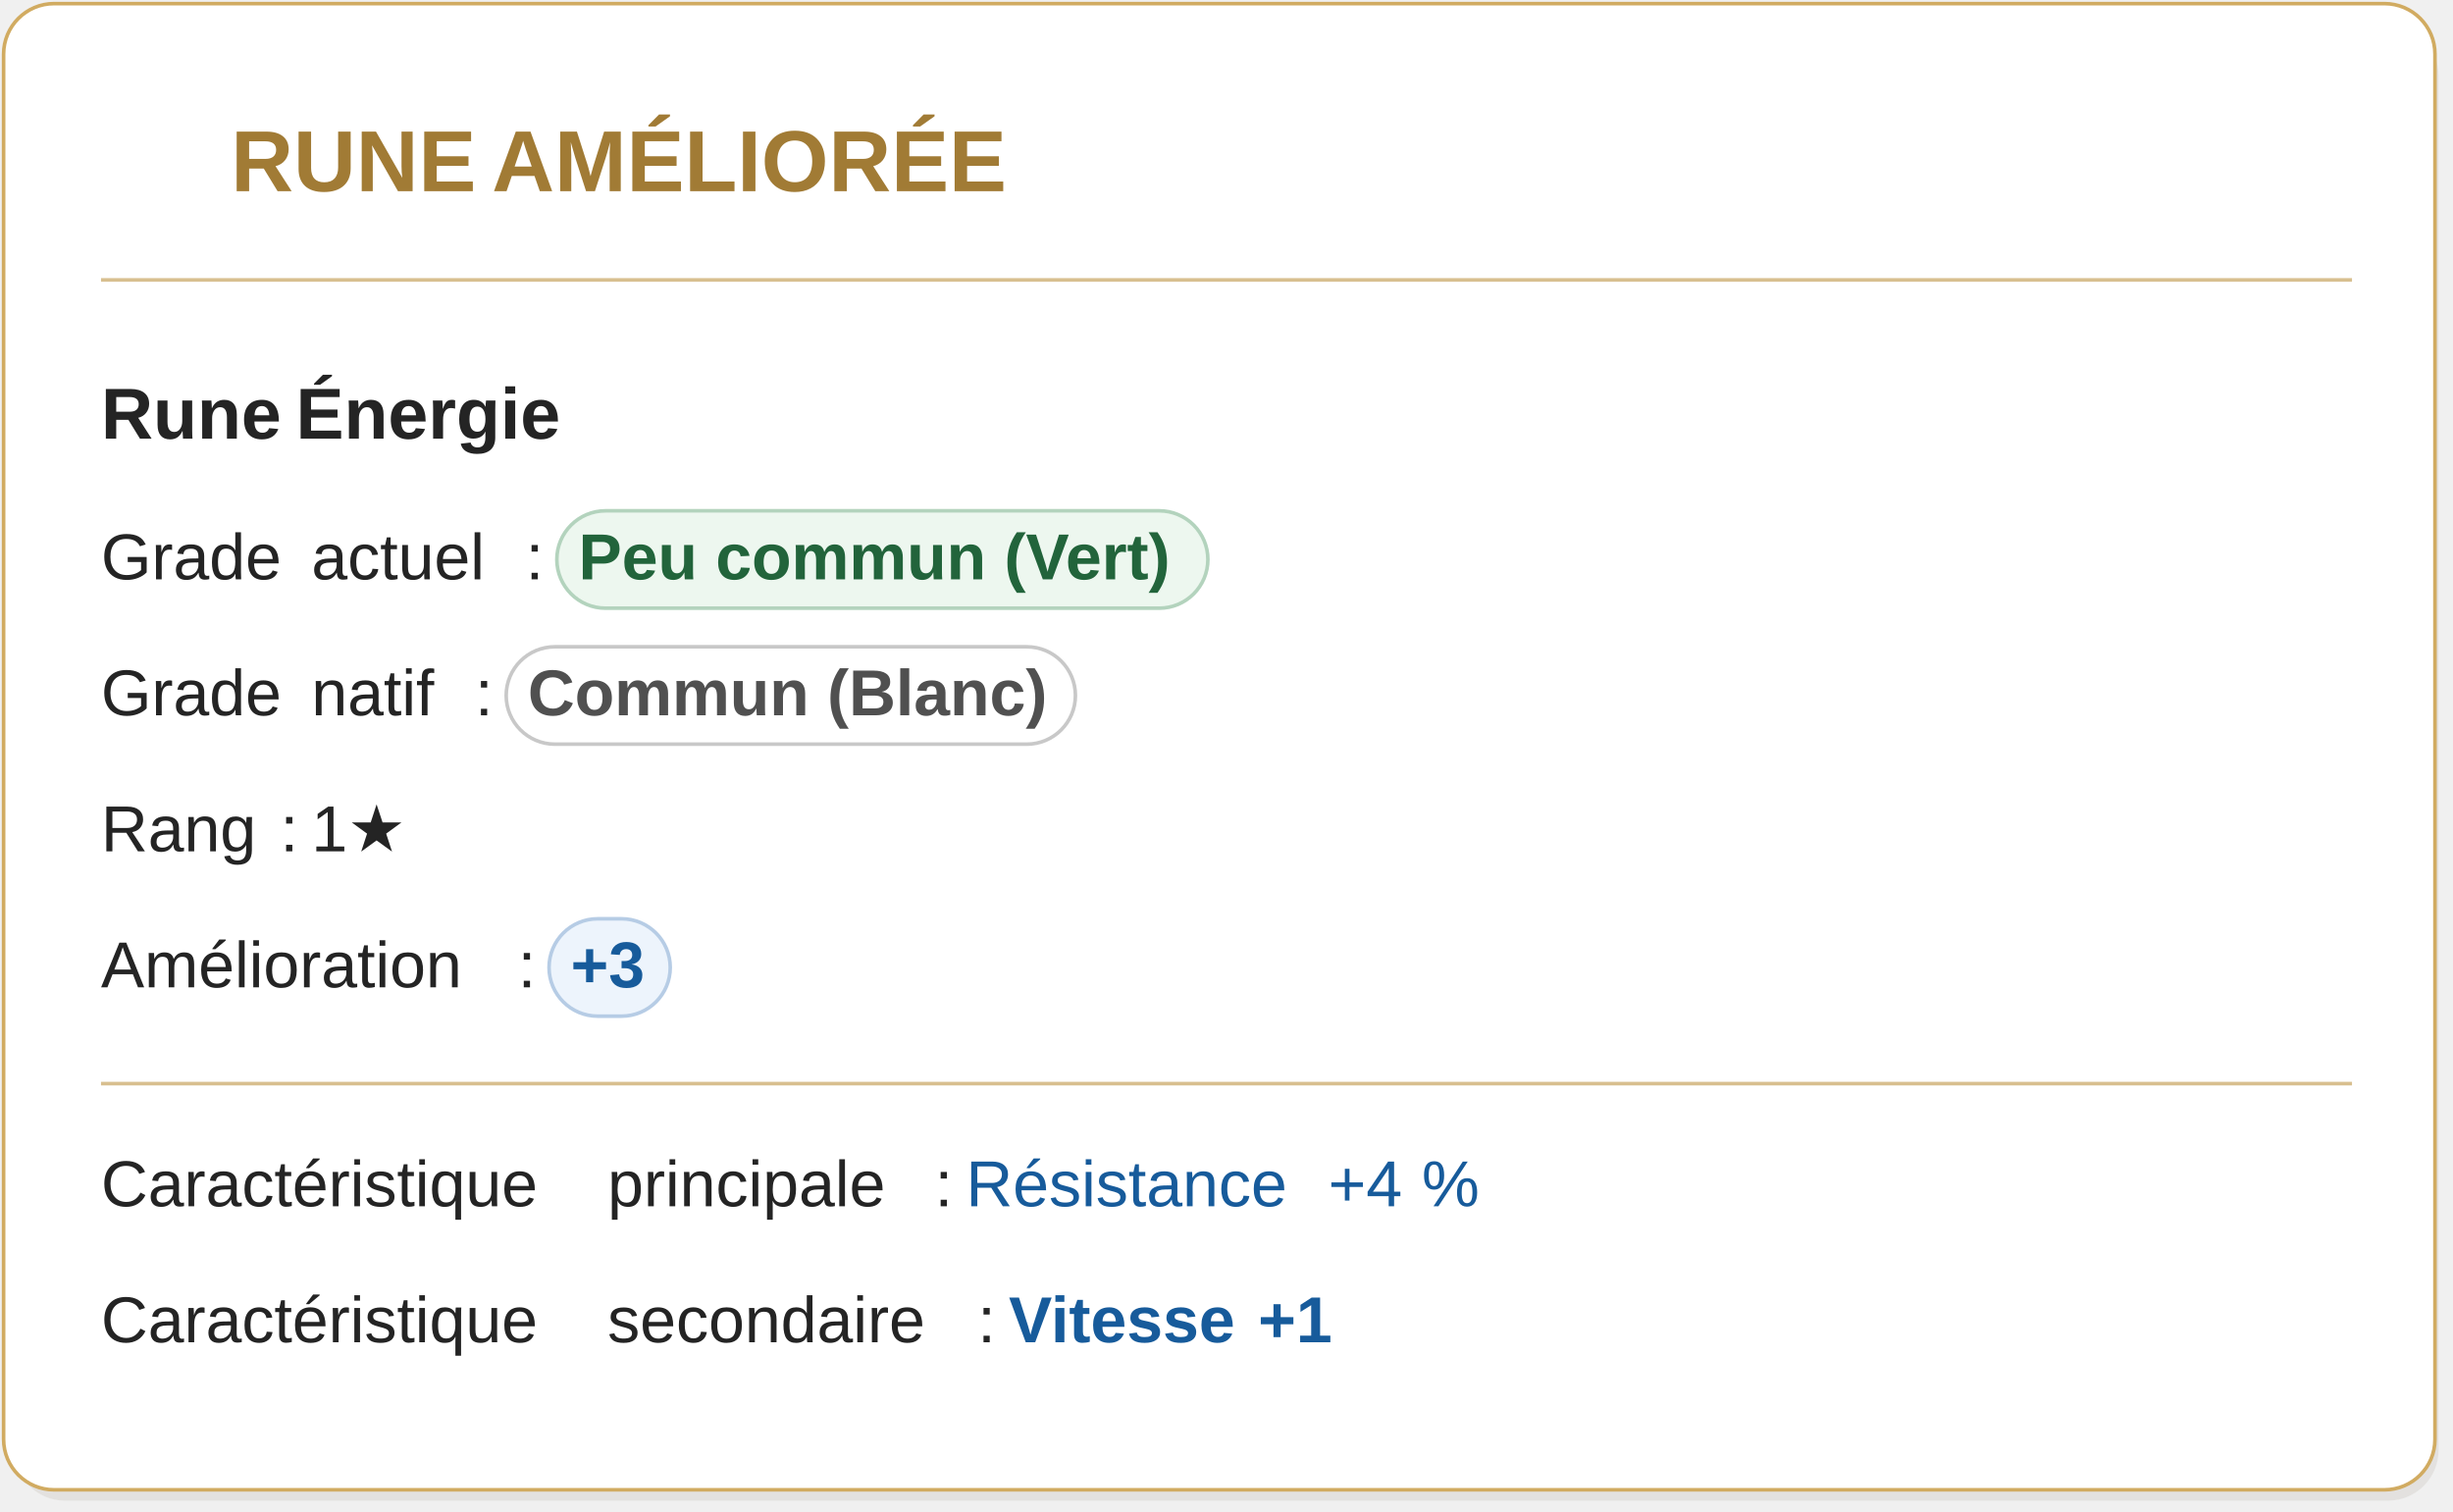
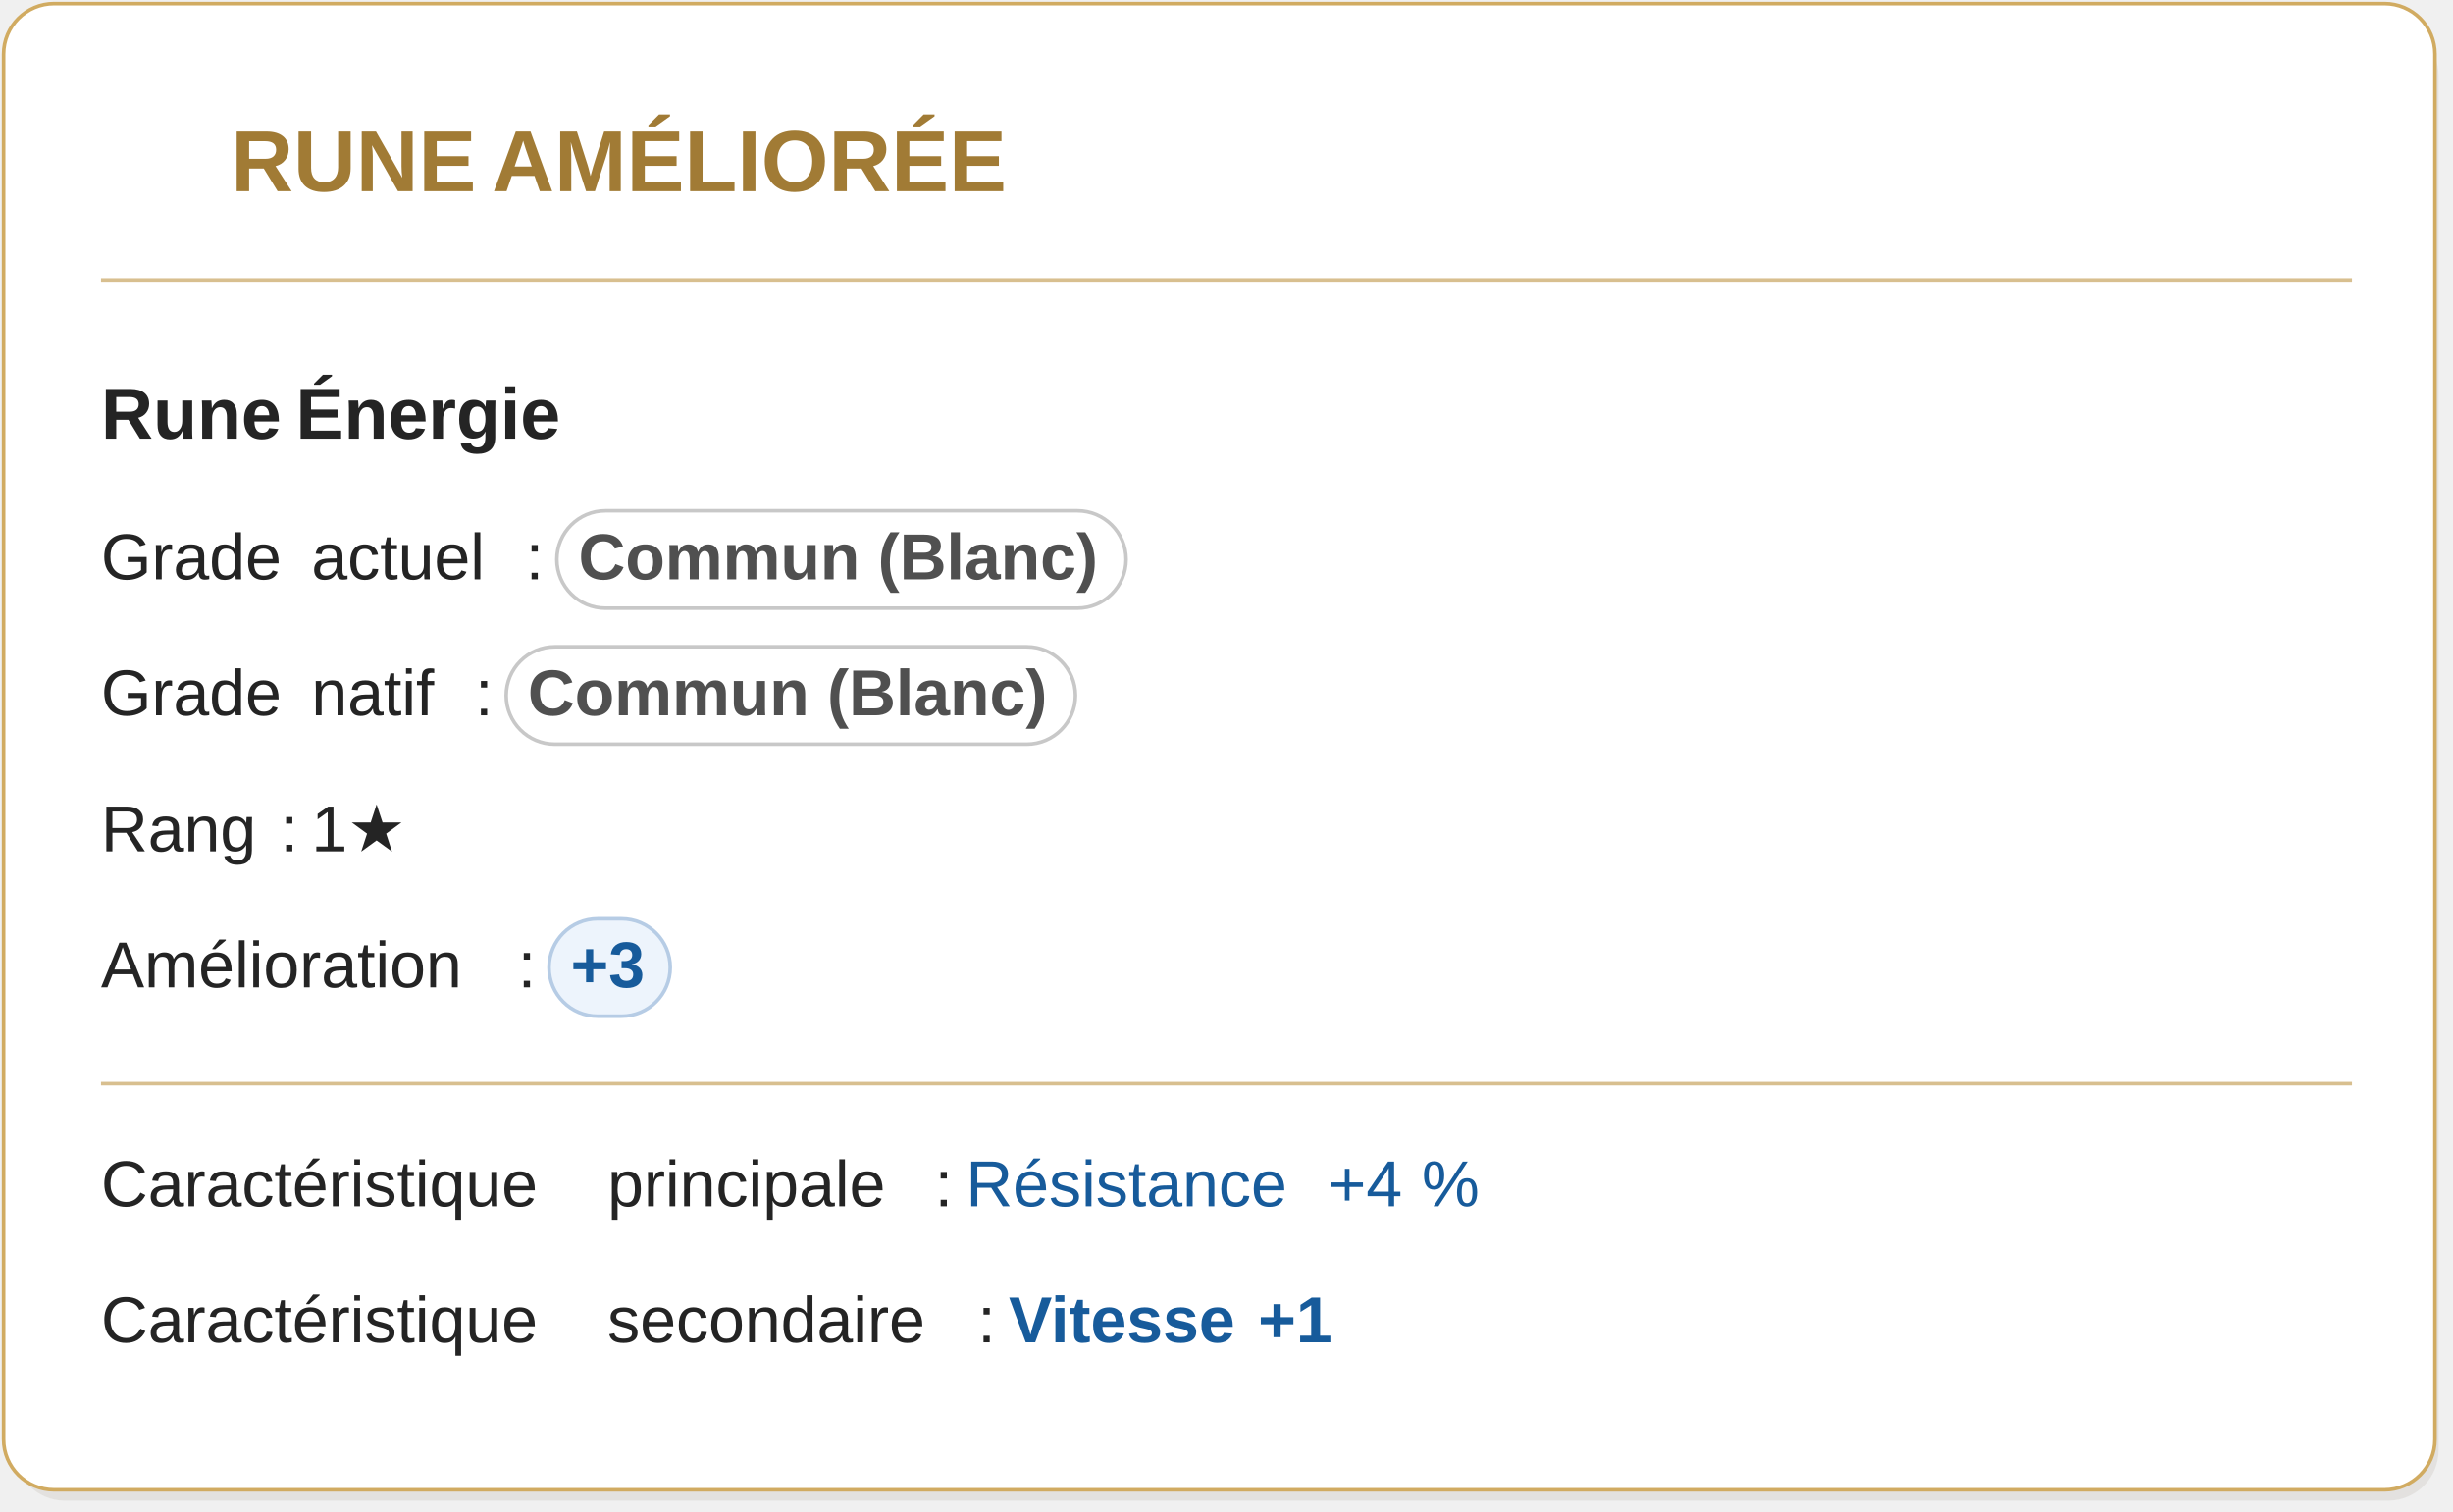
<svg xmlns="http://www.w3.org/2000/svg" width="680" height="419" viewBox="0 0 680 419" font-family="Arial, sans-serif">
  <rect x="4" y="7" width="672" height="409" rx="14" fill="#483615" opacity="0.08" />
  <rect x="1" y="1" width="674" height="412" rx="14" fill="#FFFFFF" stroke="#D1AB61" />
  <text x="64.00" y="53.00" font-size="24" font-weight="700" fill="#A17B35" textLength="66.96" lengthAdjust="spacingAndGlyphs" xml:space="preserve">RUNE</text>
  <text x="130.96" y="53.00" font-size="24" font-weight="700" fill="#A17B35" textLength="5.40" lengthAdjust="spacingAndGlyphs" xml:space="preserve"> </text>
  <text x="136.36" y="53.00" font-size="24" font-weight="700" fill="#A17B35" textLength="136.08" lengthAdjust="spacingAndGlyphs" xml:space="preserve">AMÉLIORÉE</text>
  <path d="M28 77.6h624" stroke="#D8BF8F" />
  <text x="28.00" y="121.60" font-size="20" font-weight="700" fill="#242424" textLength="49.68" lengthAdjust="spacingAndGlyphs" xml:space="preserve">Rune</text>
  <text x="77.68" y="121.60" font-size="20" font-weight="700" fill="#242424" textLength="4.32" lengthAdjust="spacingAndGlyphs" xml:space="preserve"> </text>
  <text x="82.00" y="121.60" font-size="20" font-weight="700" fill="#242424" textLength="71.28" lengthAdjust="spacingAndGlyphs" xml:space="preserve">Énergie</text>
  <text x="28.00" y="160.60" font-size="18" font-weight="400" fill="#242424" textLength="54.00" lengthAdjust="spacingAndGlyphs" xml:space="preserve">Grade</text>
  <text x="82.00" y="160.60" font-size="18" font-weight="400" fill="#242424" textLength="4.32" lengthAdjust="spacingAndGlyphs" xml:space="preserve"> </text>
  <text x="86.32" y="160.60" font-size="18" font-weight="400" fill="#242424" textLength="55.08" lengthAdjust="spacingAndGlyphs" xml:space="preserve">actuel</text>
  <text x="141.40" y="160.60" font-size="18" font-weight="400" fill="#242424" textLength="4.32" lengthAdjust="spacingAndGlyphs" xml:space="preserve"> </text>
  <text x="145.72" y="160.60" font-size="18" font-weight="400" fill="#242424" textLength="4.32" lengthAdjust="spacingAndGlyphs" xml:space="preserve">:</text>
  <text x="150.04" y="160.60" font-size="18" font-weight="400" fill="#242424" textLength="4.32" lengthAdjust="spacingAndGlyphs" xml:space="preserve"> </text>
-   <rect x="154.36" y="141.60" width="180.48" height="27" rx="13.5" fill="#edf7ef" stroke="#b3d3bd" />
-   <text x="160.36" y="160.60" font-size="18" font-weight="700" fill="#22643b" textLength="168.48" lengthAdjust="spacingAndGlyphs" xml:space="preserve">Peu commun (Vert)</text>
+   <rect x="154.36" y="141.60" width="157.80" height="27" rx="13.5" fill="#FFFFFF" stroke="#c8c8c8" />
+   <text x="160.36" y="160.60" font-size="18" font-weight="700" fill="#505050" textLength="145.80" lengthAdjust="spacingAndGlyphs" xml:space="preserve">Commun (Blanc)</text>
  <text x="28.00" y="198.30" font-size="18" font-weight="400" fill="#242424" textLength="54.00" lengthAdjust="spacingAndGlyphs" xml:space="preserve">Grade</text>
  <text x="82.00" y="198.30" font-size="18" font-weight="400" fill="#242424" textLength="4.32" lengthAdjust="spacingAndGlyphs" xml:space="preserve"> </text>
  <text x="86.32" y="198.30" font-size="18" font-weight="400" fill="#242424" textLength="41.04" lengthAdjust="spacingAndGlyphs" xml:space="preserve">natif</text>
  <text x="127.36" y="198.30" font-size="18" font-weight="400" fill="#242424" textLength="4.32" lengthAdjust="spacingAndGlyphs" xml:space="preserve"> </text>
  <text x="131.68" y="198.30" font-size="18" font-weight="400" fill="#242424" textLength="4.32" lengthAdjust="spacingAndGlyphs" xml:space="preserve">:</text>
  <text x="136.00" y="198.30" font-size="18" font-weight="400" fill="#242424" textLength="4.32" lengthAdjust="spacingAndGlyphs" xml:space="preserve"> </text>
  <rect x="140.32" y="179.30" width="157.80" height="27" rx="13.5" fill="#FFFFFF" stroke="#c8c8c8" />
  <text x="146.32" y="198.30" font-size="18" font-weight="700" fill="#505050" textLength="145.80" lengthAdjust="spacingAndGlyphs" xml:space="preserve">Commun (Blanc)</text>
  <text x="28.00" y="236.00" font-size="18" font-weight="400" fill="#242424" textLength="45.36" lengthAdjust="spacingAndGlyphs" xml:space="preserve">Rang</text>
  <text x="73.36" y="236.00" font-size="18" font-weight="400" fill="#242424" textLength="4.32" lengthAdjust="spacingAndGlyphs" xml:space="preserve"> </text>
  <text x="77.68" y="236.00" font-size="18" font-weight="400" fill="#242424" textLength="4.32" lengthAdjust="spacingAndGlyphs" xml:space="preserve">:</text>
  <text x="82.00" y="236.00" font-size="18" font-weight="400" fill="#242424" textLength="4.32" lengthAdjust="spacingAndGlyphs" xml:space="preserve"> </text>
  <text x="86.32" y="236.00" font-size="18" font-weight="400" fill="#242424" textLength="20.52" lengthAdjust="spacingAndGlyphs" xml:space="preserve">1★</text>
  <text x="28.00" y="273.70" font-size="18" font-weight="400" fill="#242424" textLength="111.24" lengthAdjust="spacingAndGlyphs" xml:space="preserve">Amélioration</text>
  <text x="139.24" y="273.70" font-size="18" font-weight="400" fill="#242424" textLength="4.32" lengthAdjust="spacingAndGlyphs" xml:space="preserve"> </text>
  <text x="143.56" y="273.70" font-size="18" font-weight="400" fill="#242424" textLength="4.32" lengthAdjust="spacingAndGlyphs" xml:space="preserve">:</text>
  <text x="147.88" y="273.70" font-size="18" font-weight="400" fill="#242424" textLength="4.32" lengthAdjust="spacingAndGlyphs" xml:space="preserve"> </text>
  <rect x="152.20" y="254.70" width="33.60" height="27" rx="13.5" fill="#edf4fc" stroke="#b6cce5" />
  <text x="158.20" y="273.70" font-size="18" font-weight="700" fill="#175b9b" textLength="21.60" lengthAdjust="spacingAndGlyphs" xml:space="preserve">+3</text>
  <path d="M28 300.4h624" stroke="#D8BF8F" />
  <text x="28.00" y="334.40" font-size="18" font-weight="400" fill="#242424" textLength="136.08" lengthAdjust="spacingAndGlyphs" xml:space="preserve">Caractéristique</text>
  <text x="164.08" y="334.40" font-size="18" font-weight="400" fill="#242424" textLength="4.32" lengthAdjust="spacingAndGlyphs" xml:space="preserve"> </text>
  <text x="168.40" y="334.40" font-size="18" font-weight="400" fill="#242424" textLength="86.40" lengthAdjust="spacingAndGlyphs" xml:space="preserve">principale</text>
  <text x="254.80" y="334.40" font-size="18" font-weight="400" fill="#242424" textLength="4.32" lengthAdjust="spacingAndGlyphs" xml:space="preserve"> </text>
  <text x="259.12" y="334.40" font-size="18" font-weight="400" fill="#242424" textLength="4.32" lengthAdjust="spacingAndGlyphs" xml:space="preserve">:</text>
  <text x="263.44" y="334.40" font-size="18" font-weight="400" fill="#242424" textLength="4.32" lengthAdjust="spacingAndGlyphs" xml:space="preserve"> </text>
  <text x="267.76" y="334.40" font-size="18" font-weight="400" fill="#175b9b" textLength="96.12" lengthAdjust="spacingAndGlyphs" xml:space="preserve">Résistance</text>
  <text x="363.88" y="334.40" font-size="18" font-weight="400" fill="#175b9b" textLength="4.32" lengthAdjust="spacingAndGlyphs" xml:space="preserve"> </text>
  <text x="368.20" y="334.40" font-size="18" font-weight="400" fill="#175b9b" textLength="21.60" lengthAdjust="spacingAndGlyphs" xml:space="preserve">+4</text>
  <text x="389.80" y="334.40" font-size="18" font-weight="400" fill="#175b9b" textLength="4.32" lengthAdjust="spacingAndGlyphs" xml:space="preserve"> </text>
  <text x="394.12" y="334.40" font-size="18" font-weight="400" fill="#175b9b" textLength="15.12" lengthAdjust="spacingAndGlyphs" xml:space="preserve">%</text>
  <text x="28.00" y="372.10" font-size="18" font-weight="400" fill="#242424" textLength="136.08" lengthAdjust="spacingAndGlyphs" xml:space="preserve">Caractéristique</text>
  <text x="164.08" y="372.10" font-size="18" font-weight="400" fill="#242424" textLength="4.32" lengthAdjust="spacingAndGlyphs" xml:space="preserve"> </text>
  <text x="168.40" y="372.10" font-size="18" font-weight="400" fill="#242424" textLength="98.28" lengthAdjust="spacingAndGlyphs" xml:space="preserve">secondaire</text>
  <text x="266.68" y="372.10" font-size="18" font-weight="400" fill="#242424" textLength="4.32" lengthAdjust="spacingAndGlyphs" xml:space="preserve"> </text>
  <text x="271.00" y="372.10" font-size="18" font-weight="400" fill="#242424" textLength="4.32" lengthAdjust="spacingAndGlyphs" xml:space="preserve">:</text>
  <text x="275.32" y="372.10" font-size="18" font-weight="400" fill="#242424" textLength="4.32" lengthAdjust="spacingAndGlyphs" xml:space="preserve"> </text>
  <text x="279.64" y="372.10" font-size="18" font-weight="700" fill="#175b9b" textLength="64.80" lengthAdjust="spacingAndGlyphs" xml:space="preserve">Vitesse</text>
  <text x="344.44" y="372.10" font-size="18" font-weight="700" fill="#175b9b" textLength="4.32" lengthAdjust="spacingAndGlyphs" xml:space="preserve"> </text>
  <text x="348.76" y="372.10" font-size="18" font-weight="700" fill="#175b9b" textLength="21.60" lengthAdjust="spacingAndGlyphs" xml:space="preserve">+1</text>
</svg>
